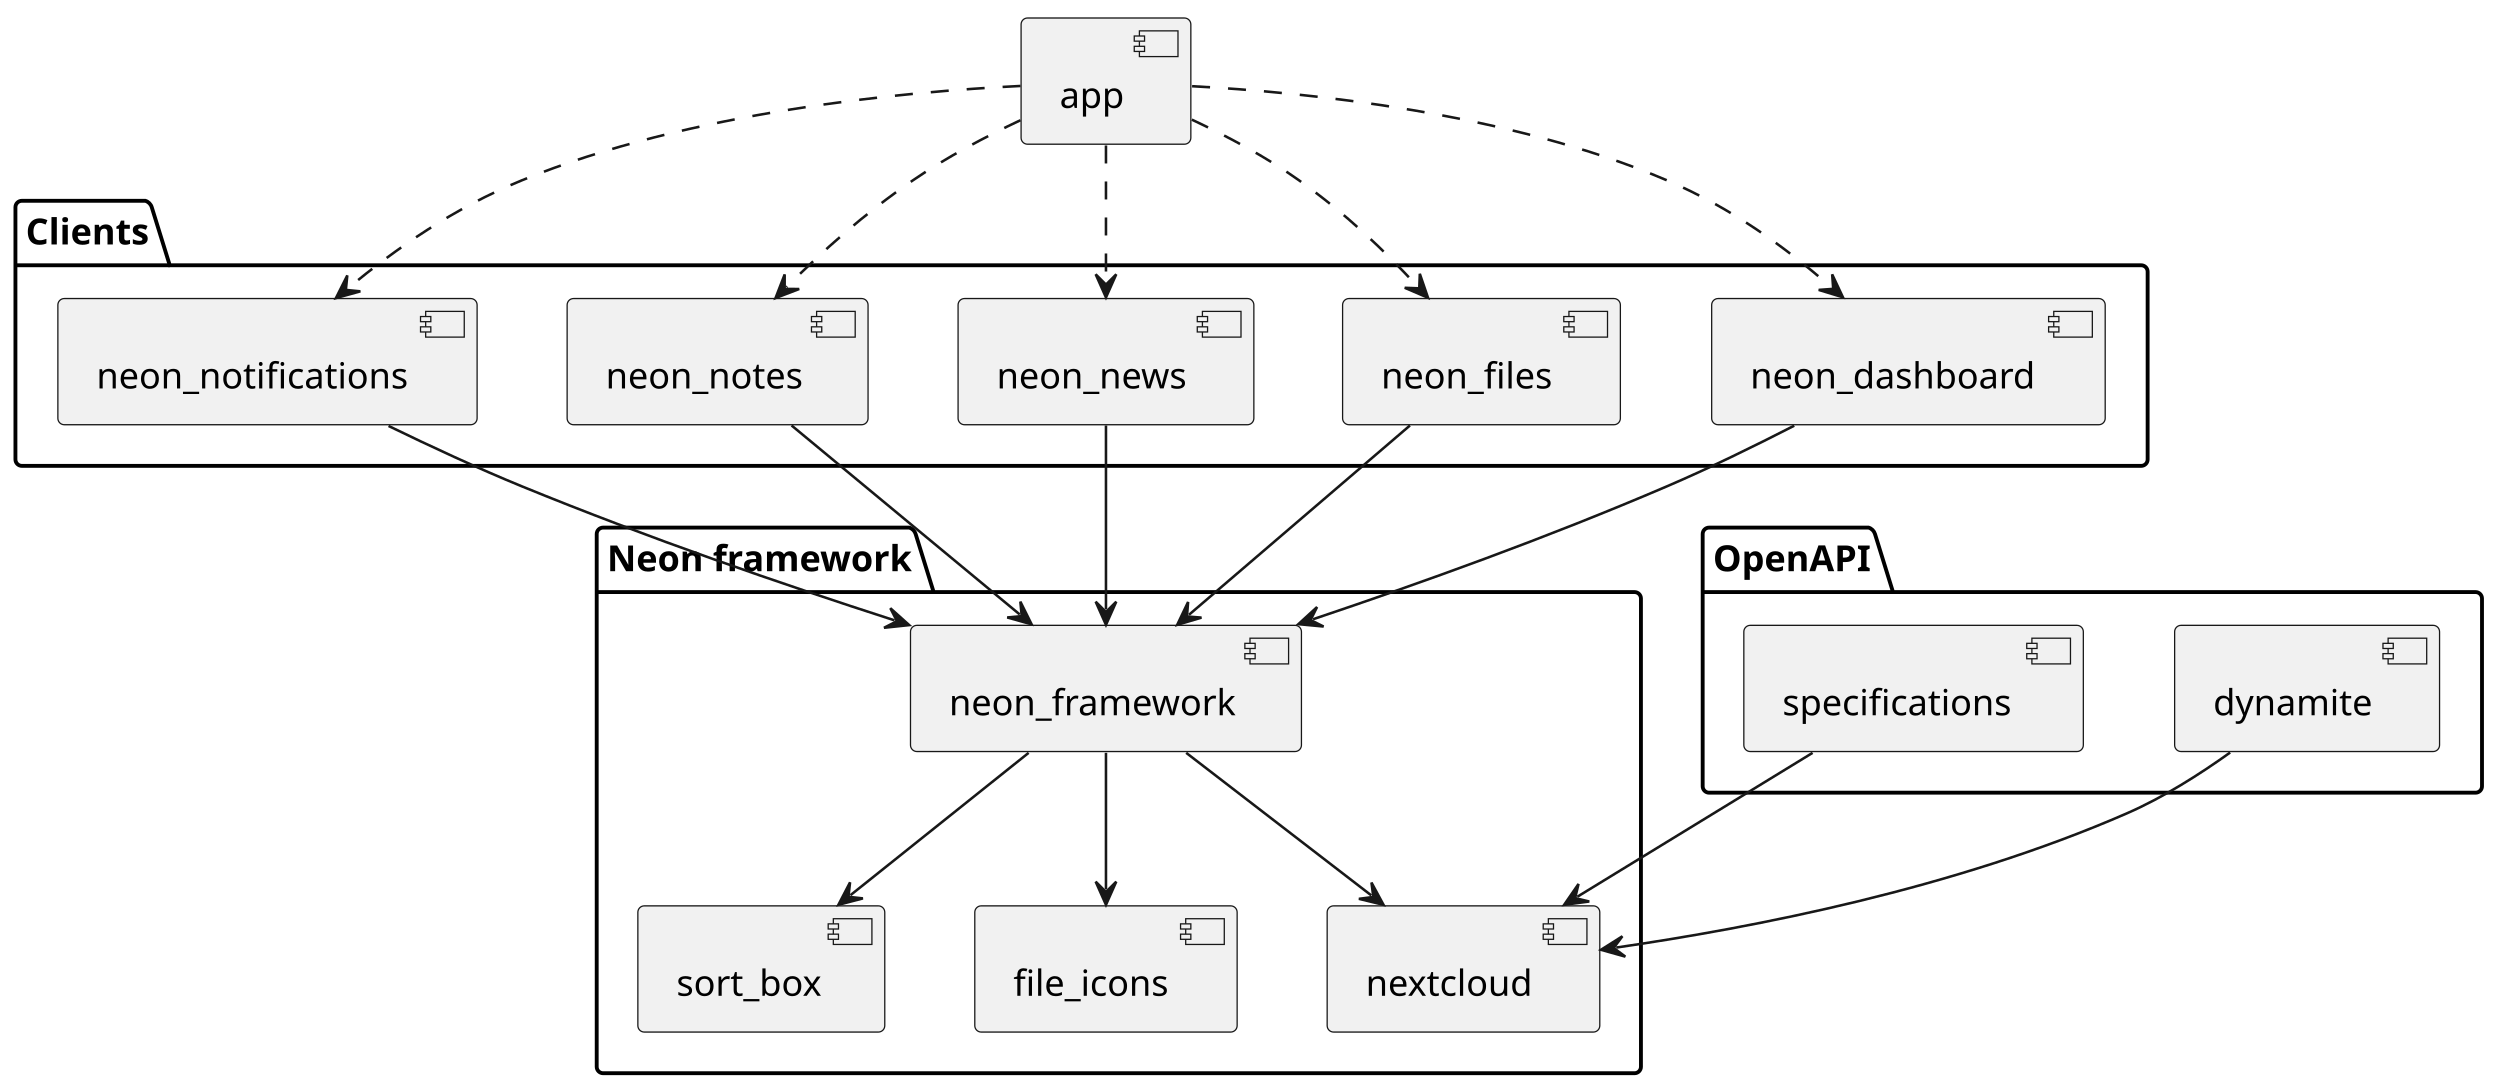
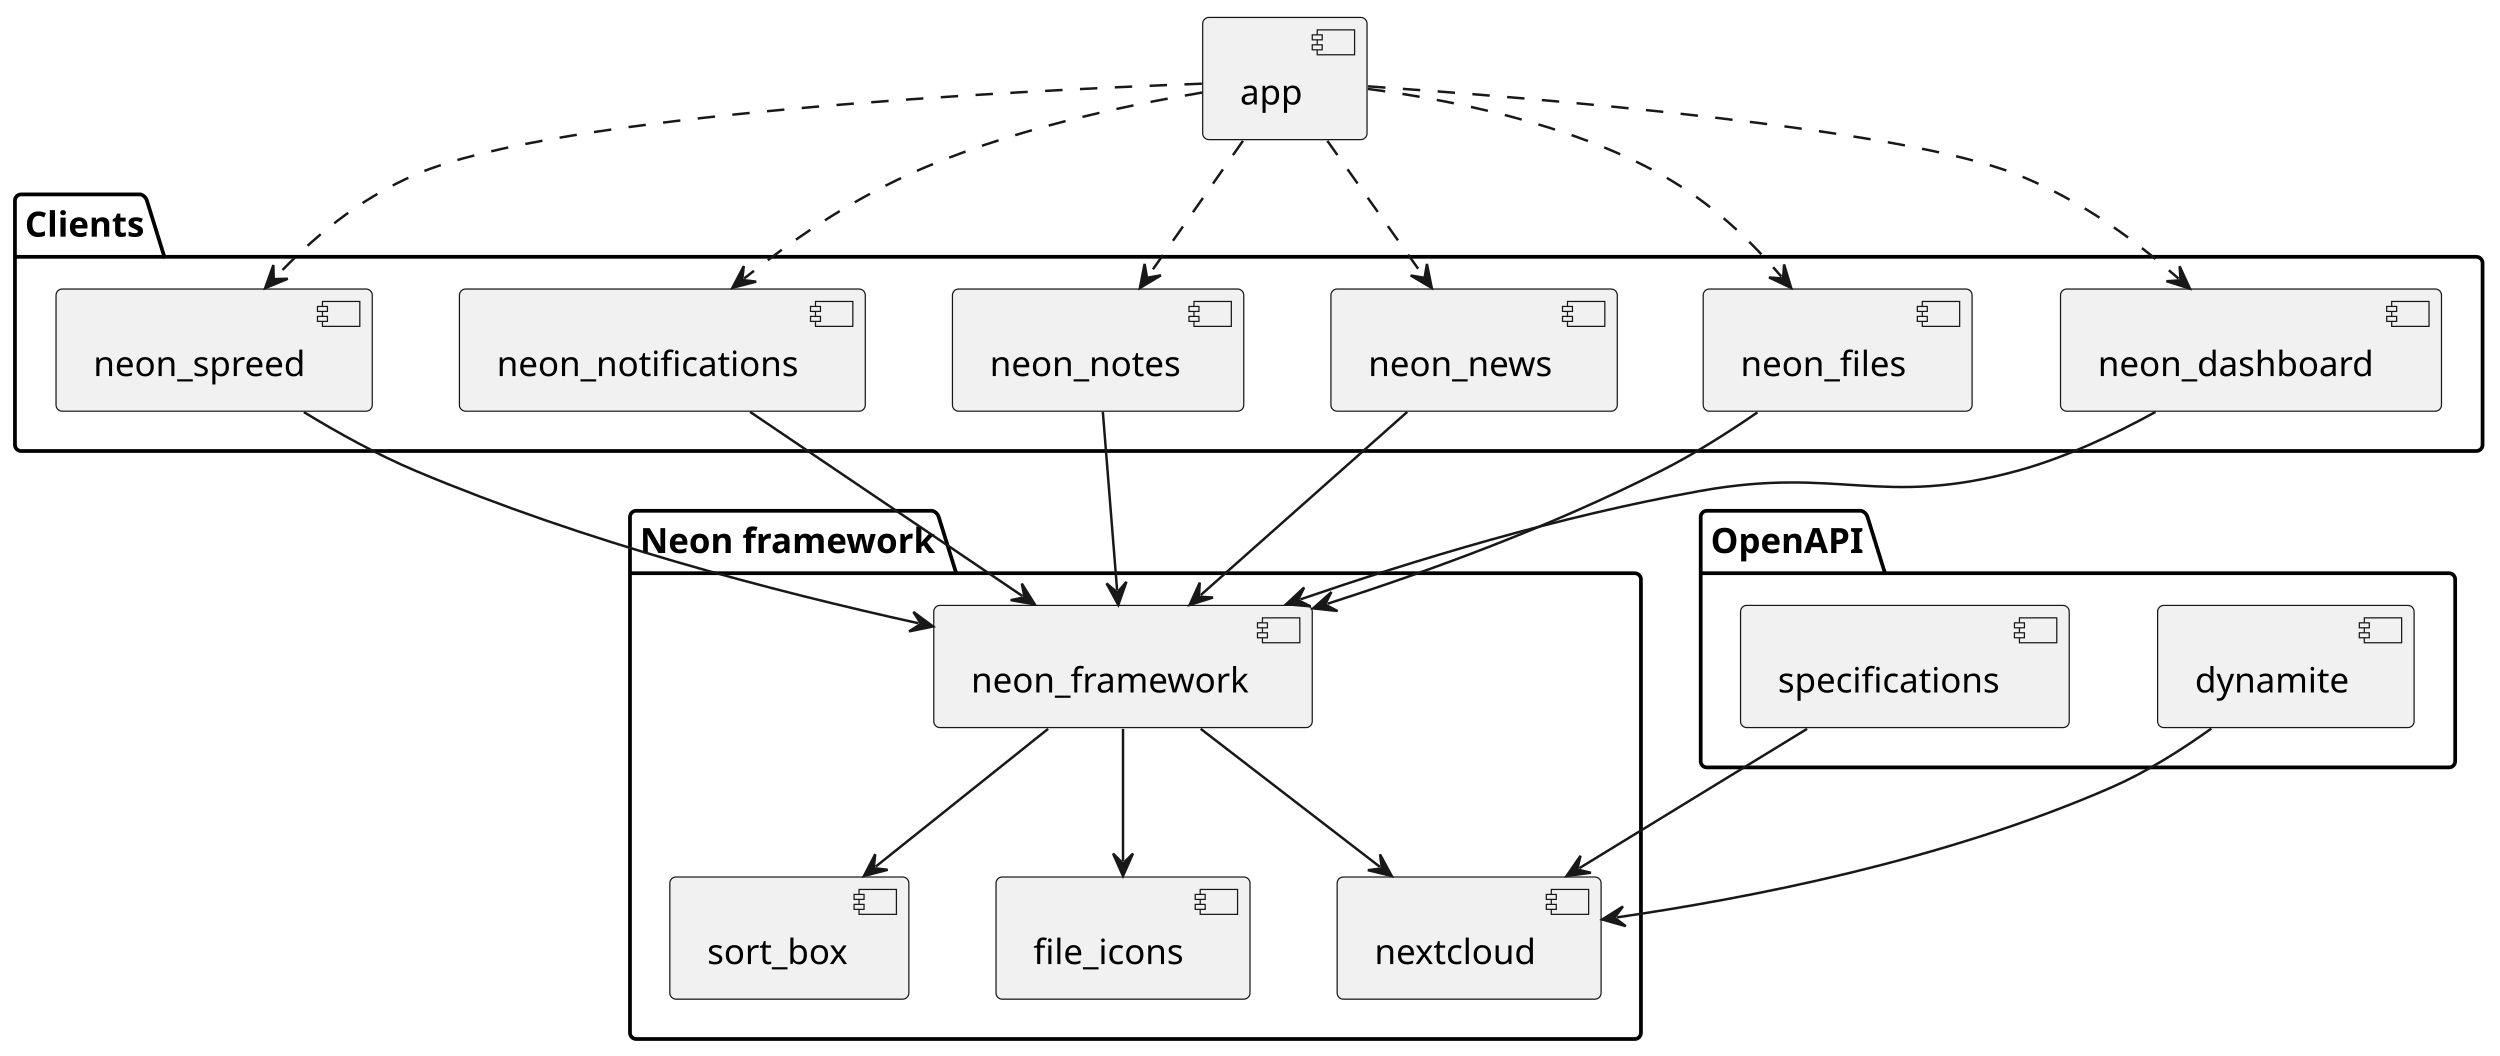
- <svg xmlns="http://www.w3.org/2000/svg" contentStyleType="text/css" height="424px" preserveAspectRatio="none" style="width:972px;height:424px;background:#FFFFFF;" version="1.1" viewBox="0 0 972 424" width="972px" zoomAndPan="magnify">
+ <svg xmlns="http://www.w3.org/2000/svg" contentStyleType="text/css" height="424px" preserveAspectRatio="none" style="width:1004px;height:424px;background:#FFFFFF;" version="1.1" viewBox="0 0 1004 424" width="1004px" zoomAndPan="magnify">
  <defs />
  <g>
    <g id="cluster_Neon framework">
-       <path d="M234.5,205.13 L353.5,205.13 A3.75,3.75 0 0 1 356,207.63 L363,230.198 L635.5,230.198 A2.5,2.5 0 0 1 638,232.698 L638,414.77 A2.5,2.5 0 0 1 635.5,417.27 L234.5,417.27 A2.5,2.5 0 0 1 232,414.77 L232,207.63 A2.5,2.5 0 0 1 234.5,205.13 " fill="none" style="stroke:#000000;stroke-width:1.5;" />
-       <line style="stroke:#000000;stroke-width:1.5;" x1="232" x2="363" y1="230.198" y2="230.198" />
-       <text fill="#000000" font-family="sans-serif" font-size="14" font-weight="bold" lengthAdjust="spacing" textLength="118" x="236" y="222.096">Neon framework</text>
+       <path d="M255.5,205.13 L374.5,205.13 A3.75,3.75 0 0 1 377,207.63 L384,230.198 L656.5,230.198 A2.5,2.5 0 0 1 659,232.698 L659,414.77 A2.5,2.5 0 0 1 656.5,417.27 L255.5,417.27 A2.5,2.5 0 0 1 253,414.77 L253,207.63 A2.5,2.5 0 0 1 255.5,205.13 " fill="none" style="stroke:#000000;stroke-width:1.5;" />
+       <line style="stroke:#000000;stroke-width:1.5;" x1="253" x2="384" y1="230.198" y2="230.198" />
+       <text fill="#000000" font-family="sans-serif" font-size="14" font-weight="bold" lengthAdjust="spacing" textLength="118" x="257" y="222.096">Neon framework</text>
    </g>
    <g id="cluster_Clients">
-       <path d="M8.5,78.07 L56.5,78.07 A3.75,3.75 0 0 1 59,80.57 L66,103.138 L832.5,103.138 A2.5,2.5 0 0 1 835,105.638 L835,178.63 A2.5,2.5 0 0 1 832.5,181.13 L8.5,181.13 A2.5,2.5 0 0 1 6,178.63 L6,80.57 A2.5,2.5 0 0 1 8.5,78.07 " fill="none" style="stroke:#000000;stroke-width:1.5;" />
+       <path d="M8.5,78.07 L56.5,78.07 A3.75,3.75 0 0 1 59,80.57 L66,103.138 L994.5,103.138 A2.5,2.5 0 0 1 997,105.638 L997,178.63 A2.5,2.5 0 0 1 994.5,181.13 L8.5,181.13 A2.5,2.5 0 0 1 6,178.63 L6,80.57 A2.5,2.5 0 0 1 8.5,78.07 " fill="none" style="stroke:#000000;stroke-width:1.5;" />
      <line style="stroke:#000000;stroke-width:1.5;" x1="6" x2="66" y1="103.138" y2="103.138" />
      <text fill="#000000" font-family="sans-serif" font-size="14" font-weight="bold" lengthAdjust="spacing" textLength="47" x="10" y="95.036">Clients</text>
    </g>
    <g id="cluster_OpenAPI">
-       <path d="M664.5,205.13 L726.5,205.13 A3.75,3.75 0 0 1 729,207.63 L736,230.198 L962.5,230.198 A2.5,2.5 0 0 1 965,232.698 L965,305.7 A2.5,2.5 0 0 1 962.5,308.2 L664.5,308.2 A2.5,2.5 0 0 1 662,305.7 L662,207.63 A2.5,2.5 0 0 1 664.5,205.13 " fill="none" style="stroke:#000000;stroke-width:1.5;" />
-       <line style="stroke:#000000;stroke-width:1.5;" x1="662" x2="736" y1="230.198" y2="230.198" />
-       <text fill="#000000" font-family="sans-serif" font-size="14" font-weight="bold" lengthAdjust="spacing" textLength="61" x="666" y="222.096">OpenAPI</text>
+       <path d="M685.5,205.13 L747.5,205.13 A3.75,3.75 0 0 1 750,207.63 L757,230.198 L983.5,230.198 A2.5,2.5 0 0 1 986,232.698 L986,305.7 A2.5,2.5 0 0 1 983.5,308.2 L685.5,308.2 A2.5,2.5 0 0 1 683,305.7 L683,207.63 A2.5,2.5 0 0 1 685.5,205.13 " fill="none" style="stroke:#000000;stroke-width:1.5;" />
+       <line style="stroke:#000000;stroke-width:1.5;" x1="683" x2="757" y1="230.198" y2="230.198" />
+       <text fill="#000000" font-family="sans-serif" font-size="14" font-weight="bold" lengthAdjust="spacing" textLength="61" x="687" y="222.096">OpenAPI</text>
    </g>
    <g id="elem_neon_framework">
-       <rect fill="#F1F1F1" height="49.068" rx="2.5" ry="2.5" style="stroke:#181818;stroke-width:0.5;" width="152" x="354" y="243.13" />
-       <rect fill="#F1F1F1" height="10" style="stroke:#181818;stroke-width:0.5;" width="15" x="486" y="248.13" />
-       <rect fill="#F1F1F1" height="2" style="stroke:#181818;stroke-width:0.5;" width="4" x="484" y="250.13" />
-       <rect fill="#F1F1F1" height="2" style="stroke:#181818;stroke-width:0.5;" width="4" x="484" y="254.13" />
-       <text fill="#000000" font-family="sans-serif" font-size="14" lengthAdjust="spacing" textLength="112" x="369" y="278.096">neon_framework</text>
+       <rect fill="#F1F1F1" height="49.068" rx="2.5" ry="2.5" style="stroke:#181818;stroke-width:0.5;" width="152" x="375" y="243.13" />
+       <rect fill="#F1F1F1" height="10" style="stroke:#181818;stroke-width:0.5;" width="15" x="507" y="248.13" />
+       <rect fill="#F1F1F1" height="2" style="stroke:#181818;stroke-width:0.5;" width="4" x="505" y="250.13" />
+       <rect fill="#F1F1F1" height="2" style="stroke:#181818;stroke-width:0.5;" width="4" x="505" y="254.13" />
+       <text fill="#000000" font-family="sans-serif" font-size="14" lengthAdjust="spacing" textLength="112" x="390" y="278.096">neon_framework</text>
    </g>
    <g id="elem_nextcloud">
-       <rect fill="#F1F1F1" height="49.068" rx="2.5" ry="2.5" style="stroke:#181818;stroke-width:0.5;" width="106" x="516" y="352.2" />
-       <rect fill="#F1F1F1" height="10" style="stroke:#181818;stroke-width:0.5;" width="15" x="602" y="357.2" />
-       <rect fill="#F1F1F1" height="2" style="stroke:#181818;stroke-width:0.5;" width="4" x="600" y="359.2" />
-       <rect fill="#F1F1F1" height="2" style="stroke:#181818;stroke-width:0.5;" width="4" x="600" y="363.2" />
-       <text fill="#000000" font-family="sans-serif" font-size="14" lengthAdjust="spacing" textLength="66" x="531" y="387.166">nextcloud</text>
+       <rect fill="#F1F1F1" height="49.068" rx="2.5" ry="2.5" style="stroke:#181818;stroke-width:0.5;" width="106" x="537" y="352.2" />
+       <rect fill="#F1F1F1" height="10" style="stroke:#181818;stroke-width:0.5;" width="15" x="623" y="357.2" />
+       <rect fill="#F1F1F1" height="2" style="stroke:#181818;stroke-width:0.5;" width="4" x="621" y="359.2" />
+       <rect fill="#F1F1F1" height="2" style="stroke:#181818;stroke-width:0.5;" width="4" x="621" y="363.2" />
+       <text fill="#000000" font-family="sans-serif" font-size="14" lengthAdjust="spacing" textLength="66" x="552" y="387.166">nextcloud</text>
    </g>
    <g id="elem_sort_box">
-       <rect fill="#F1F1F1" height="49.068" rx="2.5" ry="2.5" style="stroke:#181818;stroke-width:0.5;" width="96" x="248" y="352.2" />
-       <rect fill="#F1F1F1" height="10" style="stroke:#181818;stroke-width:0.5;" width="15" x="324" y="357.2" />
-       <rect fill="#F1F1F1" height="2" style="stroke:#181818;stroke-width:0.5;" width="4" x="322" y="359.2" />
-       <rect fill="#F1F1F1" height="2" style="stroke:#181818;stroke-width:0.5;" width="4" x="322" y="363.2" />
-       <text fill="#000000" font-family="sans-serif" font-size="14" lengthAdjust="spacing" textLength="56" x="263" y="387.166">sort_box</text>
+       <rect fill="#F1F1F1" height="49.068" rx="2.5" ry="2.5" style="stroke:#181818;stroke-width:0.5;" width="96" x="269" y="352.2" />
+       <rect fill="#F1F1F1" height="10" style="stroke:#181818;stroke-width:0.5;" width="15" x="345" y="357.2" />
+       <rect fill="#F1F1F1" height="2" style="stroke:#181818;stroke-width:0.5;" width="4" x="343" y="359.2" />
+       <rect fill="#F1F1F1" height="2" style="stroke:#181818;stroke-width:0.5;" width="4" x="343" y="363.2" />
+       <text fill="#000000" font-family="sans-serif" font-size="14" lengthAdjust="spacing" textLength="56" x="284" y="387.166">sort_box</text>
    </g>
    <g id="elem_file_icons">
-       <rect fill="#F1F1F1" height="49.068" rx="2.5" ry="2.5" style="stroke:#181818;stroke-width:0.5;" width="102" x="379" y="352.2" />
-       <rect fill="#F1F1F1" height="10" style="stroke:#181818;stroke-width:0.5;" width="15" x="461" y="357.2" />
-       <rect fill="#F1F1F1" height="2" style="stroke:#181818;stroke-width:0.5;" width="4" x="459" y="359.2" />
-       <rect fill="#F1F1F1" height="2" style="stroke:#181818;stroke-width:0.5;" width="4" x="459" y="363.2" />
-       <text fill="#000000" font-family="sans-serif" font-size="14" lengthAdjust="spacing" textLength="62" x="394" y="387.166">file_icons</text>
+       <rect fill="#F1F1F1" height="49.068" rx="2.5" ry="2.5" style="stroke:#181818;stroke-width:0.5;" width="102" x="400" y="352.2" />
+       <rect fill="#F1F1F1" height="10" style="stroke:#181818;stroke-width:0.5;" width="15" x="482" y="357.2" />
+       <rect fill="#F1F1F1" height="2" style="stroke:#181818;stroke-width:0.5;" width="4" x="480" y="359.2" />
+       <rect fill="#F1F1F1" height="2" style="stroke:#181818;stroke-width:0.5;" width="4" x="480" y="363.2" />
+       <text fill="#000000" font-family="sans-serif" font-size="14" lengthAdjust="spacing" textLength="62" x="415" y="387.166">file_icons</text>
    </g>
    <g id="elem_neon_dashboard">
-       <rect fill="#F1F1F1" height="49.068" rx="2.5" ry="2.5" style="stroke:#181818;stroke-width:0.5;" width="153" x="665.5" y="116.07" />
-       <rect fill="#F1F1F1" height="10" style="stroke:#181818;stroke-width:0.5;" width="15" x="798.5" y="121.07" />
-       <rect fill="#F1F1F1" height="2" style="stroke:#181818;stroke-width:0.5;" width="4" x="796.5" y="123.07" />
-       <rect fill="#F1F1F1" height="2" style="stroke:#181818;stroke-width:0.5;" width="4" x="796.5" y="127.07" />
-       <text fill="#000000" font-family="sans-serif" font-size="14" lengthAdjust="spacing" textLength="113" x="680.5" y="151.036">neon_dashboard</text>
+       <rect fill="#F1F1F1" height="49.068" rx="2.5" ry="2.5" style="stroke:#181818;stroke-width:0.5;" width="153" x="827.5" y="116.07" />
+       <rect fill="#F1F1F1" height="10" style="stroke:#181818;stroke-width:0.5;" width="15" x="960.5" y="121.07" />
+       <rect fill="#F1F1F1" height="2" style="stroke:#181818;stroke-width:0.5;" width="4" x="958.5" y="123.07" />
+       <rect fill="#F1F1F1" height="2" style="stroke:#181818;stroke-width:0.5;" width="4" x="958.5" y="127.07" />
+       <text fill="#000000" font-family="sans-serif" font-size="14" lengthAdjust="spacing" textLength="113" x="842.5" y="151.036">neon_dashboard</text>
    </g>
    <g id="elem_neon_files">
-       <rect fill="#F1F1F1" height="49.068" rx="2.5" ry="2.5" style="stroke:#181818;stroke-width:0.5;" width="108" x="522" y="116.07" />
-       <rect fill="#F1F1F1" height="10" style="stroke:#181818;stroke-width:0.5;" width="15" x="610" y="121.07" />
-       <rect fill="#F1F1F1" height="2" style="stroke:#181818;stroke-width:0.5;" width="4" x="608" y="123.07" />
-       <rect fill="#F1F1F1" height="2" style="stroke:#181818;stroke-width:0.5;" width="4" x="608" y="127.07" />
-       <text fill="#000000" font-family="sans-serif" font-size="14" lengthAdjust="spacing" textLength="68" x="537" y="151.036">neon_files</text>
+       <rect fill="#F1F1F1" height="49.068" rx="2.5" ry="2.5" style="stroke:#181818;stroke-width:0.5;" width="108" x="684" y="116.07" />
+       <rect fill="#F1F1F1" height="10" style="stroke:#181818;stroke-width:0.5;" width="15" x="772" y="121.07" />
+       <rect fill="#F1F1F1" height="2" style="stroke:#181818;stroke-width:0.5;" width="4" x="770" y="123.07" />
+       <rect fill="#F1F1F1" height="2" style="stroke:#181818;stroke-width:0.5;" width="4" x="770" y="127.07" />
+       <text fill="#000000" font-family="sans-serif" font-size="14" lengthAdjust="spacing" textLength="68" x="699" y="151.036">neon_files</text>
    </g>
    <g id="elem_neon_news">
-       <rect fill="#F1F1F1" height="49.068" rx="2.5" ry="2.5" style="stroke:#181818;stroke-width:0.5;" width="115" x="372.5" y="116.07" />
-       <rect fill="#F1F1F1" height="10" style="stroke:#181818;stroke-width:0.5;" width="15" x="467.5" y="121.07" />
-       <rect fill="#F1F1F1" height="2" style="stroke:#181818;stroke-width:0.5;" width="4" x="465.5" y="123.07" />
-       <rect fill="#F1F1F1" height="2" style="stroke:#181818;stroke-width:0.5;" width="4" x="465.5" y="127.07" />
-       <text fill="#000000" font-family="sans-serif" font-size="14" lengthAdjust="spacing" textLength="75" x="387.5" y="151.036">neon_news</text>
+       <rect fill="#F1F1F1" height="49.068" rx="2.5" ry="2.5" style="stroke:#181818;stroke-width:0.5;" width="115" x="534.5" y="116.07" />
+       <rect fill="#F1F1F1" height="10" style="stroke:#181818;stroke-width:0.5;" width="15" x="629.5" y="121.07" />
+       <rect fill="#F1F1F1" height="2" style="stroke:#181818;stroke-width:0.5;" width="4" x="627.5" y="123.07" />
+       <rect fill="#F1F1F1" height="2" style="stroke:#181818;stroke-width:0.5;" width="4" x="627.5" y="127.07" />
+       <text fill="#000000" font-family="sans-serif" font-size="14" lengthAdjust="spacing" textLength="75" x="549.5" y="151.036">neon_news</text>
    </g>
    <g id="elem_neon_notes">
-       <rect fill="#F1F1F1" height="49.068" rx="2.5" ry="2.5" style="stroke:#181818;stroke-width:0.5;" width="117" x="220.5" y="116.07" />
-       <rect fill="#F1F1F1" height="10" style="stroke:#181818;stroke-width:0.5;" width="15" x="317.5" y="121.07" />
-       <rect fill="#F1F1F1" height="2" style="stroke:#181818;stroke-width:0.5;" width="4" x="315.5" y="123.07" />
-       <rect fill="#F1F1F1" height="2" style="stroke:#181818;stroke-width:0.5;" width="4" x="315.5" y="127.07" />
-       <text fill="#000000" font-family="sans-serif" font-size="14" lengthAdjust="spacing" textLength="77" x="235.5" y="151.036">neon_notes</text>
+       <rect fill="#F1F1F1" height="49.068" rx="2.5" ry="2.5" style="stroke:#181818;stroke-width:0.5;" width="117" x="382.5" y="116.07" />
+       <rect fill="#F1F1F1" height="10" style="stroke:#181818;stroke-width:0.5;" width="15" x="479.5" y="121.07" />
+       <rect fill="#F1F1F1" height="2" style="stroke:#181818;stroke-width:0.5;" width="4" x="477.5" y="123.07" />
+       <rect fill="#F1F1F1" height="2" style="stroke:#181818;stroke-width:0.5;" width="4" x="477.5" y="127.07" />
+       <text fill="#000000" font-family="sans-serif" font-size="14" lengthAdjust="spacing" textLength="77" x="397.5" y="151.036">neon_notes</text>
    </g>
    <g id="elem_neon_notifications">
-       <rect fill="#F1F1F1" height="49.068" rx="2.5" ry="2.5" style="stroke:#181818;stroke-width:0.5;" width="163" x="22.5" y="116.07" />
-       <rect fill="#F1F1F1" height="10" style="stroke:#181818;stroke-width:0.5;" width="15" x="165.5" y="121.07" />
-       <rect fill="#F1F1F1" height="2" style="stroke:#181818;stroke-width:0.5;" width="4" x="163.5" y="123.07" />
-       <rect fill="#F1F1F1" height="2" style="stroke:#181818;stroke-width:0.5;" width="4" x="163.5" y="127.07" />
-       <text fill="#000000" font-family="sans-serif" font-size="14" lengthAdjust="spacing" textLength="123" x="37.5" y="151.036">neon_notifications</text>
+       <rect fill="#F1F1F1" height="49.068" rx="2.5" ry="2.5" style="stroke:#181818;stroke-width:0.5;" width="163" x="184.5" y="116.07" />
+       <rect fill="#F1F1F1" height="10" style="stroke:#181818;stroke-width:0.5;" width="15" x="327.5" y="121.07" />
+       <rect fill="#F1F1F1" height="2" style="stroke:#181818;stroke-width:0.5;" width="4" x="325.5" y="123.07" />
+       <rect fill="#F1F1F1" height="2" style="stroke:#181818;stroke-width:0.5;" width="4" x="325.5" y="127.07" />
+       <text fill="#000000" font-family="sans-serif" font-size="14" lengthAdjust="spacing" textLength="123" x="199.5" y="151.036">neon_notifications</text>
+     </g>
+     <g id="elem_neon_spreed">
+       <rect fill="#F1F1F1" height="49.068" rx="2.5" ry="2.5" style="stroke:#181818;stroke-width:0.5;" width="127" x="22.5" y="116.07" />
+       <rect fill="#F1F1F1" height="10" style="stroke:#181818;stroke-width:0.5;" width="15" x="129.5" y="121.07" />
+       <rect fill="#F1F1F1" height="2" style="stroke:#181818;stroke-width:0.5;" width="4" x="127.5" y="123.07" />
+       <rect fill="#F1F1F1" height="2" style="stroke:#181818;stroke-width:0.5;" width="4" x="127.5" y="127.07" />
+       <text fill="#000000" font-family="sans-serif" font-size="14" lengthAdjust="spacing" textLength="87" x="37.5" y="151.036">neon_spreed</text>
    </g>
    <g id="elem_dynamite">
-       <rect fill="#F1F1F1" height="49.068" rx="2.5" ry="2.5" style="stroke:#181818;stroke-width:0.5;" width="103" x="845.5" y="243.13" />
-       <rect fill="#F1F1F1" height="10" style="stroke:#181818;stroke-width:0.5;" width="15" x="928.5" y="248.13" />
-       <rect fill="#F1F1F1" height="2" style="stroke:#181818;stroke-width:0.5;" width="4" x="926.5" y="250.13" />
-       <rect fill="#F1F1F1" height="2" style="stroke:#181818;stroke-width:0.5;" width="4" x="926.5" y="254.13" />
-       <text fill="#000000" font-family="sans-serif" font-size="14" lengthAdjust="spacing" textLength="63" x="860.5" y="278.096">dynamite</text>
+       <rect fill="#F1F1F1" height="49.068" rx="2.5" ry="2.5" style="stroke:#181818;stroke-width:0.5;" width="103" x="866.5" y="243.13" />
+       <rect fill="#F1F1F1" height="10" style="stroke:#181818;stroke-width:0.5;" width="15" x="949.5" y="248.13" />
+       <rect fill="#F1F1F1" height="2" style="stroke:#181818;stroke-width:0.5;" width="4" x="947.5" y="250.13" />
+       <rect fill="#F1F1F1" height="2" style="stroke:#181818;stroke-width:0.5;" width="4" x="947.5" y="254.13" />
+       <text fill="#000000" font-family="sans-serif" font-size="14" lengthAdjust="spacing" textLength="63" x="881.5" y="278.096">dynamite</text>
    </g>
    <g id="elem_specifications">
-       <rect fill="#F1F1F1" height="49.068" rx="2.5" ry="2.5" style="stroke:#181818;stroke-width:0.5;" width="132" x="678" y="243.13" />
-       <rect fill="#F1F1F1" height="10" style="stroke:#181818;stroke-width:0.5;" width="15" x="790" y="248.13" />
-       <rect fill="#F1F1F1" height="2" style="stroke:#181818;stroke-width:0.5;" width="4" x="788" y="250.13" />
-       <rect fill="#F1F1F1" height="2" style="stroke:#181818;stroke-width:0.5;" width="4" x="788" y="254.13" />
-       <text fill="#000000" font-family="sans-serif" font-size="14" lengthAdjust="spacing" textLength="92" x="693" y="278.096">specifications</text>
+       <rect fill="#F1F1F1" height="49.068" rx="2.5" ry="2.5" style="stroke:#181818;stroke-width:0.5;" width="132" x="699" y="243.13" />
+       <rect fill="#F1F1F1" height="10" style="stroke:#181818;stroke-width:0.5;" width="15" x="811" y="248.13" />
+       <rect fill="#F1F1F1" height="2" style="stroke:#181818;stroke-width:0.5;" width="4" x="809" y="250.13" />
+       <rect fill="#F1F1F1" height="2" style="stroke:#181818;stroke-width:0.5;" width="4" x="809" y="254.13" />
+       <text fill="#000000" font-family="sans-serif" font-size="14" lengthAdjust="spacing" textLength="92" x="714" y="278.096">specifications</text>
    </g>
    <g id="elem_app">
-       <rect fill="#F1F1F1" height="49.068" rx="2.5" ry="2.5" style="stroke:#181818;stroke-width:0.5;" width="66" x="397" y="7" />
-       <rect fill="#F1F1F1" height="10" style="stroke:#181818;stroke-width:0.5;" width="15" x="443" y="12" />
-       <rect fill="#F1F1F1" height="2" style="stroke:#181818;stroke-width:0.5;" width="4" x="441" y="14" />
-       <rect fill="#F1F1F1" height="2" style="stroke:#181818;stroke-width:0.5;" width="4" x="441" y="18" />
-       <text fill="#000000" font-family="sans-serif" font-size="14" lengthAdjust="spacing" textLength="26" x="412" y="41.966">app</text>
+       <rect fill="#F1F1F1" height="49.068" rx="2.5" ry="2.5" style="stroke:#181818;stroke-width:0.5;" width="66" x="483" y="7" />
+       <rect fill="#F1F1F1" height="10" style="stroke:#181818;stroke-width:0.5;" width="15" x="529" y="12" />
+       <rect fill="#F1F1F1" height="2" style="stroke:#181818;stroke-width:0.5;" width="4" x="527" y="14" />
+       <rect fill="#F1F1F1" height="2" style="stroke:#181818;stroke-width:0.5;" width="4" x="527" y="18" />
+       <text fill="#000000" font-family="sans-serif" font-size="14" lengthAdjust="spacing" textLength="26" x="498" y="41.966">app</text>
    </g>
    <g id="link_app_neon_dashboard">
-       <path d="M463.48,33.52 C507.47,35.87 586.37,43.74 648,70.07 C673.57,80.99 694.164,96.212 711.994,111.652 " fill="none" id="app-to-neon_dashboard" style="stroke:#181818;stroke-width:1.0;stroke-dasharray:7.0,7.0;" />
-       <polygon fill="#181818" points="716.53,115.58,712.345,106.665,712.75,112.307,707.108,112.712,716.53,115.58" style="stroke:#181818;stroke-width:1.0;" />
+       <path d="M549.42,34.67 C616.1,39.29 763.27,51.3 810,70.07 C836.18,80.58 857.152,96.21 874.952,111.92 " fill="none" id="app-to-neon_dashboard" style="stroke:#181818;stroke-width:1.0;stroke-dasharray:7.0,7.0;" />
+       <polygon fill="#181818" points="879.45,115.89,875.349,106.936,875.701,112.581,870.055,112.933,879.45,115.89" style="stroke:#181818;stroke-width:1.0;" />
    </g>
    <g id="link_app_neon_files">
-       <path d="M463.38,46.51 C476.85,52.83 492.2,60.94 505,70.07 C523.54,83.29 537.759,96.962 551.129,111.372 " fill="none" id="app-to-neon_files" style="stroke:#181818;stroke-width:1.0;stroke-dasharray:7.0,7.0;" />
-       <polygon fill="#181818" points="555.21,115.77,552.021,106.452,551.809,112.105,546.156,111.893,555.21,115.77" style="stroke:#181818;stroke-width:1.0;" />
+       <path d="M549.36,35.71 C581.26,39.9 629.85,49.32 667,70.07 C687.49,81.51 702.326,95.872 715.416,111.082 " fill="none" id="app-to-neon_files" style="stroke:#181818;stroke-width:1.0;stroke-dasharray:7.0,7.0;" />
+       <polygon fill="#181818" points="719.33,115.63,716.491,106.199,716.068,111.84,710.427,111.418,719.33,115.63" style="stroke:#181818;stroke-width:1.0;" />
    </g>
    <g id="link_app_neon_news">
-       <path d="M430,56.56 C430,74.19 430,92.04 430,109.65 " fill="none" id="app-to-neon_news" style="stroke:#181818;stroke-width:1.0;stroke-dasharray:7.0,7.0;" />
-       <polygon fill="#181818" points="430,115.65,434,106.65,430,110.65,426,106.65,430,115.65" style="stroke:#181818;stroke-width:1.0;" />
+       <path d="M533.06,56.56 C545.57,74.19 559.027,93.147 571.527,110.757 " fill="none" id="app-to-neon_news" style="stroke:#181818;stroke-width:1.0;stroke-dasharray:7.0,7.0;" />
+       <polygon fill="#181818" points="575,115.65,573.052,105.996,572.106,111.573,566.529,110.626,575,115.65" style="stroke:#181818;stroke-width:1.0;" />
    </g>
    <g id="link_app_neon_notes">
-       <path d="M396.77,46.73 C383.33,53.08 367.96,61.15 355,70.07 C335.55,83.44 320.2,97.275 305.78,111.645 " fill="none" id="app-to-neon_notes" style="stroke:#181818;stroke-width:1.0;stroke-dasharray:7.0,7.0;" />
-       <polygon fill="#181818" points="301.53,115.88,310.728,112.36,305.072,112.351,305.082,106.694,301.53,115.88" style="stroke:#181818;stroke-width:1.0;" />
+       <path d="M499.17,56.56 C486.82,74.19 473.551,93.125 461.221,110.735 " fill="none" id="app-to-neon_notes" style="stroke:#181818;stroke-width:1.0;stroke-dasharray:7.0,7.0;" />
+       <polygon fill="#181818" points="457.78,115.65,466.219,110.572,460.648,111.554,459.665,105.983,457.78,115.65" style="stroke:#181818;stroke-width:1.0;" />
    </g>
    <g id="link_app_neon_notifications">
-       <path d="M396.8,33.42 C351.44,35.65 268.26,43.39 203,70.07 C176.17,81.03 154.137,96.573 135.247,112.083 " fill="none" id="app-to-neon_notifications" style="stroke:#181818;stroke-width:1.0;stroke-dasharray:7.0,7.0;" />
-       <polygon fill="#181818" points="130.61,115.89,140.104,113.27,134.474,112.717,135.028,107.087,130.61,115.89" style="stroke:#181818;stroke-width:1.0;" />
+       <path d="M482.73,37.18 C451.33,42.4 403.46,52.52 365,70.07 C339.2,81.83 317.778,96.798 298.848,111.838 " fill="none" id="app-to-neon_notifications" style="stroke:#181818;stroke-width:1.0;stroke-dasharray:7.0,7.0;" />
+       <polygon fill="#181818" points="294.15,115.57,303.685,113.103,298.065,112.46,298.708,106.84,294.15,115.57" style="stroke:#181818;stroke-width:1.0;" />
+     </g>
+     <g id="link_app_neon_spreed">
+       <path d="M482.66,33.61 C406.76,36.46 223.28,45.72 167,70.07 C143.36,80.29 125.645,95.563 110.615,111.363 " fill="none" id="app-to-neon_spreed" style="stroke:#181818;stroke-width:1.0;stroke-dasharray:7.0,7.0;" />
+       <polygon fill="#181818" points="106.48,115.71,115.581,111.946,109.926,112.087,109.785,106.432,106.48,115.71" style="stroke:#181818;stroke-width:1.0;" />
    </g>
    <g id="link_neon_dashboard_neon_framework">
-       <path d="M697.6,165.5 C682.11,173.45 664.47,182.07 648,189.13 C601.2,209.19 552.988,226.49 510.498,240.76 " fill="none" id="neon_dashboard-to-neon_framework" style="stroke:#181818;stroke-width:1.0;" />
-       <polygon fill="#181818" points="504.81,242.67,514.615,243.596,509.55,241.078,512.068,236.013,504.81,242.67" style="stroke:#181818;stroke-width:1.0;" />
+       <path d="M865.64,165.45 C849.13,174.51 829.23,183.9 810,189.13 C755.43,203.98 738.67,187.17 683,197.13 C625.67,207.39 568.146,224.954 522.206,240.704 " fill="none" id="neon_dashboard-to-neon_framework" style="stroke:#181818;stroke-width:1.0;" />
+       <polygon fill="#181818" points="516.53,242.65,526.341,243.515,521.26,241.029,523.746,235.947,516.53,242.65" style="stroke:#181818;stroke-width:1.0;" />
    </g>
    <g id="link_neon_files_neon_framework">
-       <path d="M548.19,165.42 C522.22,187.67 488.207,216.807 462.257,239.037 " fill="none" id="neon_files-to-neon_framework" style="stroke:#181818;stroke-width:1.0;" />
-       <polygon fill="#181818" points="457.7,242.94,467.137,240.123,461.497,239.687,461.933,234.047,457.7,242.94" style="stroke:#181818;stroke-width:1.0;" />
+       <path d="M705.79,165.6 C693.97,173.74 680.24,182.45 667,189.13 C622.36,211.66 575.281,228.89 533.071,242.49 " fill="none" id="neon_files-to-neon_framework" style="stroke:#181818;stroke-width:1.0;" />
+       <polygon fill="#181818" points="527.36,244.33,537.153,245.377,532.119,242.797,534.7,237.763,527.36,244.33" style="stroke:#181818;stroke-width:1.0;" />
    </g>
    <g id="link_neon_news_neon_framework">
-       <path d="M430,165.42 C430,187.67 430,214.71 430,236.94 " fill="none" id="neon_news-to-neon_framework" style="stroke:#181818;stroke-width:1.0;" />
-       <polygon fill="#181818" points="430,242.94,434,233.94,430,237.94,426,233.94,430,242.94" style="stroke:#181818;stroke-width:1.0;" />
+       <path d="M565.15,165.42 C540.06,187.67 507.298,216.728 482.238,238.958 " fill="none" id="neon_news-to-neon_framework" style="stroke:#181818;stroke-width:1.0;" />
+       <polygon fill="#181818" points="477.75,242.94,487.137,239.96,481.49,239.622,481.828,233.975,477.75,242.94" style="stroke:#181818;stroke-width:1.0;" />
    </g>
    <g id="link_neon_notes_neon_framework">
-       <path d="M307.76,165.42 C334.54,187.6 369.64,216.672 396.47,238.902 " fill="none" id="neon_notes-to-neon_framework" style="stroke:#181818;stroke-width:1.0;" />
-       <polygon fill="#181818" points="401.09,242.73,396.712,233.908,397.24,239.54,391.608,240.068,401.09,242.73" style="stroke:#181818;stroke-width:1.0;" />
+       <path d="M442.9,165.42 C444.68,187.67 446.854,214.729 448.624,236.959 " fill="none" id="neon_notes-to-neon_framework" style="stroke:#181818;stroke-width:1.0;" />
+       <polygon fill="#181818" points="449.1,242.94,452.373,233.651,448.703,237.956,444.398,234.286,449.1,242.94" style="stroke:#181818;stroke-width:1.0;" />
    </g>
    <g id="link_neon_notifications_neon_framework">
-       <path d="M151.07,165.61 C167.34,173.52 185.8,182.09 203,189.13 C252.34,209.32 303.38,226.856 347.79,241.196 " fill="none" id="neon_notifications-to-neon_framework" style="stroke:#181818;stroke-width:1.0;" />
-       <polygon fill="#181818" points="353.5,243.04,346.164,236.468,348.742,241.504,343.706,244.081,353.5,243.04" style="stroke:#181818;stroke-width:1.0;" />
+       <path d="M301.23,165.42 C334.05,187.6 377.74,217.139 410.61,239.369 " fill="none" id="neon_notifications-to-neon_framework" style="stroke:#181818;stroke-width:1.0;" />
+       <polygon fill="#181818" points="415.58,242.73,410.366,234.375,411.438,239.929,405.884,241.001,415.58,242.73" style="stroke:#181818;stroke-width:1.0;" />
+     </g>
+     <g id="link_neon_spreed_neon_framework">
+       <path d="M122.03,165.5 C135.7,173.82 151.67,182.68 167,189.13 C234.95,217.75 310.631,237.436 368.881,250.306 " fill="none" id="neon_spreed-to-neon_framework" style="stroke:#181818;stroke-width:1.0;" />
+       <polygon fill="#181818" points="374.74,251.6,366.815,245.752,369.858,250.521,365.089,253.564,374.74,251.6" style="stroke:#181818;stroke-width:1.0;" />
    </g>
    <g id="link_neon_framework_nextcloud">
-       <path d="M461.19,292.7 C484.09,310.33 510.287,330.508 533.157,348.128 " fill="none" id="neon_framework-to-nextcloud" style="stroke:#181818;stroke-width:1.0;" />
-       <polygon fill="#181818" points="537.91,351.79,533.222,343.128,533.949,348.738,528.339,349.466,537.91,351.79" style="stroke:#181818;stroke-width:1.0;" />
+       <path d="M482.19,292.7 C505.09,310.33 531.287,330.508 554.157,348.128 " fill="none" id="neon_framework-to-nextcloud" style="stroke:#181818;stroke-width:1.0;" />
+       <polygon fill="#181818" points="558.91,351.79,554.222,343.128,554.949,348.738,549.339,349.466,558.91,351.79" style="stroke:#181818;stroke-width:1.0;" />
    </g>
    <g id="link_neon_framework_sort_box">
-       <path d="M399.93,292.7 C377.86,310.33 352.707,330.424 330.657,348.044 " fill="none" id="neon_framework-to-sort_box" style="stroke:#181818;stroke-width:1.0;" />
-       <polygon fill="#181818" points="325.97,351.79,335.498,349.296,329.876,348.669,330.504,343.047,325.97,351.79" style="stroke:#181818;stroke-width:1.0;" />
+       <path d="M420.93,292.7 C398.86,310.33 373.707,330.424 351.657,348.044 " fill="none" id="neon_framework-to-sort_box" style="stroke:#181818;stroke-width:1.0;" />
+       <polygon fill="#181818" points="346.97,351.79,356.498,349.296,350.876,348.669,351.504,343.047,346.97,351.79" style="stroke:#181818;stroke-width:1.0;" />
    </g>
    <g id="link_neon_framework_file_icons">
-       <path d="M430,292.7 C430,310.33 430,328.17 430,345.79 " fill="none" id="neon_framework-to-file_icons" style="stroke:#181818;stroke-width:1.0;" />
-       <polygon fill="#181818" points="430,351.79,434,342.79,430,346.79,426,342.79,430,351.79" style="stroke:#181818;stroke-width:1.0;" />
+       <path d="M451,292.7 C451,310.33 451,328.17 451,345.79 " fill="none" id="neon_framework-to-file_icons" style="stroke:#181818;stroke-width:1.0;" />
+       <polygon fill="#181818" points="451,351.79,455,342.79,451,346.79,447,342.79,451,351.79" style="stroke:#181818;stroke-width:1.0;" />
    </g>
    <g id="link_dynamite_nextcloud">
-       <path d="M867.08,292.58 C855.18,301.1 841,310.09 827,316.2 C759.7,345.59 681.867,360.614 628.387,368.414 " fill="none" id="dynamite-to-nextcloud" style="stroke:#181818;stroke-width:1.0;" />
-       <polygon fill="#181818" points="622.45,369.28,631.933,371.939,627.398,368.558,630.779,364.023,622.45,369.28" style="stroke:#181818;stroke-width:1.0;" />
+       <path d="M888.08,292.58 C876.18,301.1 862,310.09 848,316.2 C780.7,345.59 702.867,360.614 649.387,368.414 " fill="none" id="dynamite-to-nextcloud" style="stroke:#181818;stroke-width:1.0;" />
+       <polygon fill="#181818" points="643.45,369.28,652.933,371.939,648.398,368.558,651.779,364.023,643.45,369.28" style="stroke:#181818;stroke-width:1.0;" />
    </g>
    <g id="link_specifications_nextcloud">
-       <path d="M704.73,292.7 C675.91,310.33 642.048,331.038 613.258,348.658 " fill="none" id="specifications-to-nextcloud" style="stroke:#181818;stroke-width:1.0;" />
-       <polygon fill="#181818" points="608.14,351.79,617.904,350.504,612.405,349.18,613.728,343.68,608.14,351.79" style="stroke:#181818;stroke-width:1.0;" />
+       <path d="M725.73,292.7 C696.91,310.33 663.048,331.038 634.258,348.658 " fill="none" id="specifications-to-nextcloud" style="stroke:#181818;stroke-width:1.0;" />
+       <polygon fill="#181818" points="629.14,351.79,638.904,350.504,633.405,349.18,634.728,343.68,629.14,351.79" style="stroke:#181818;stroke-width:1.0;" />
    </g>
  </g>
</svg>
